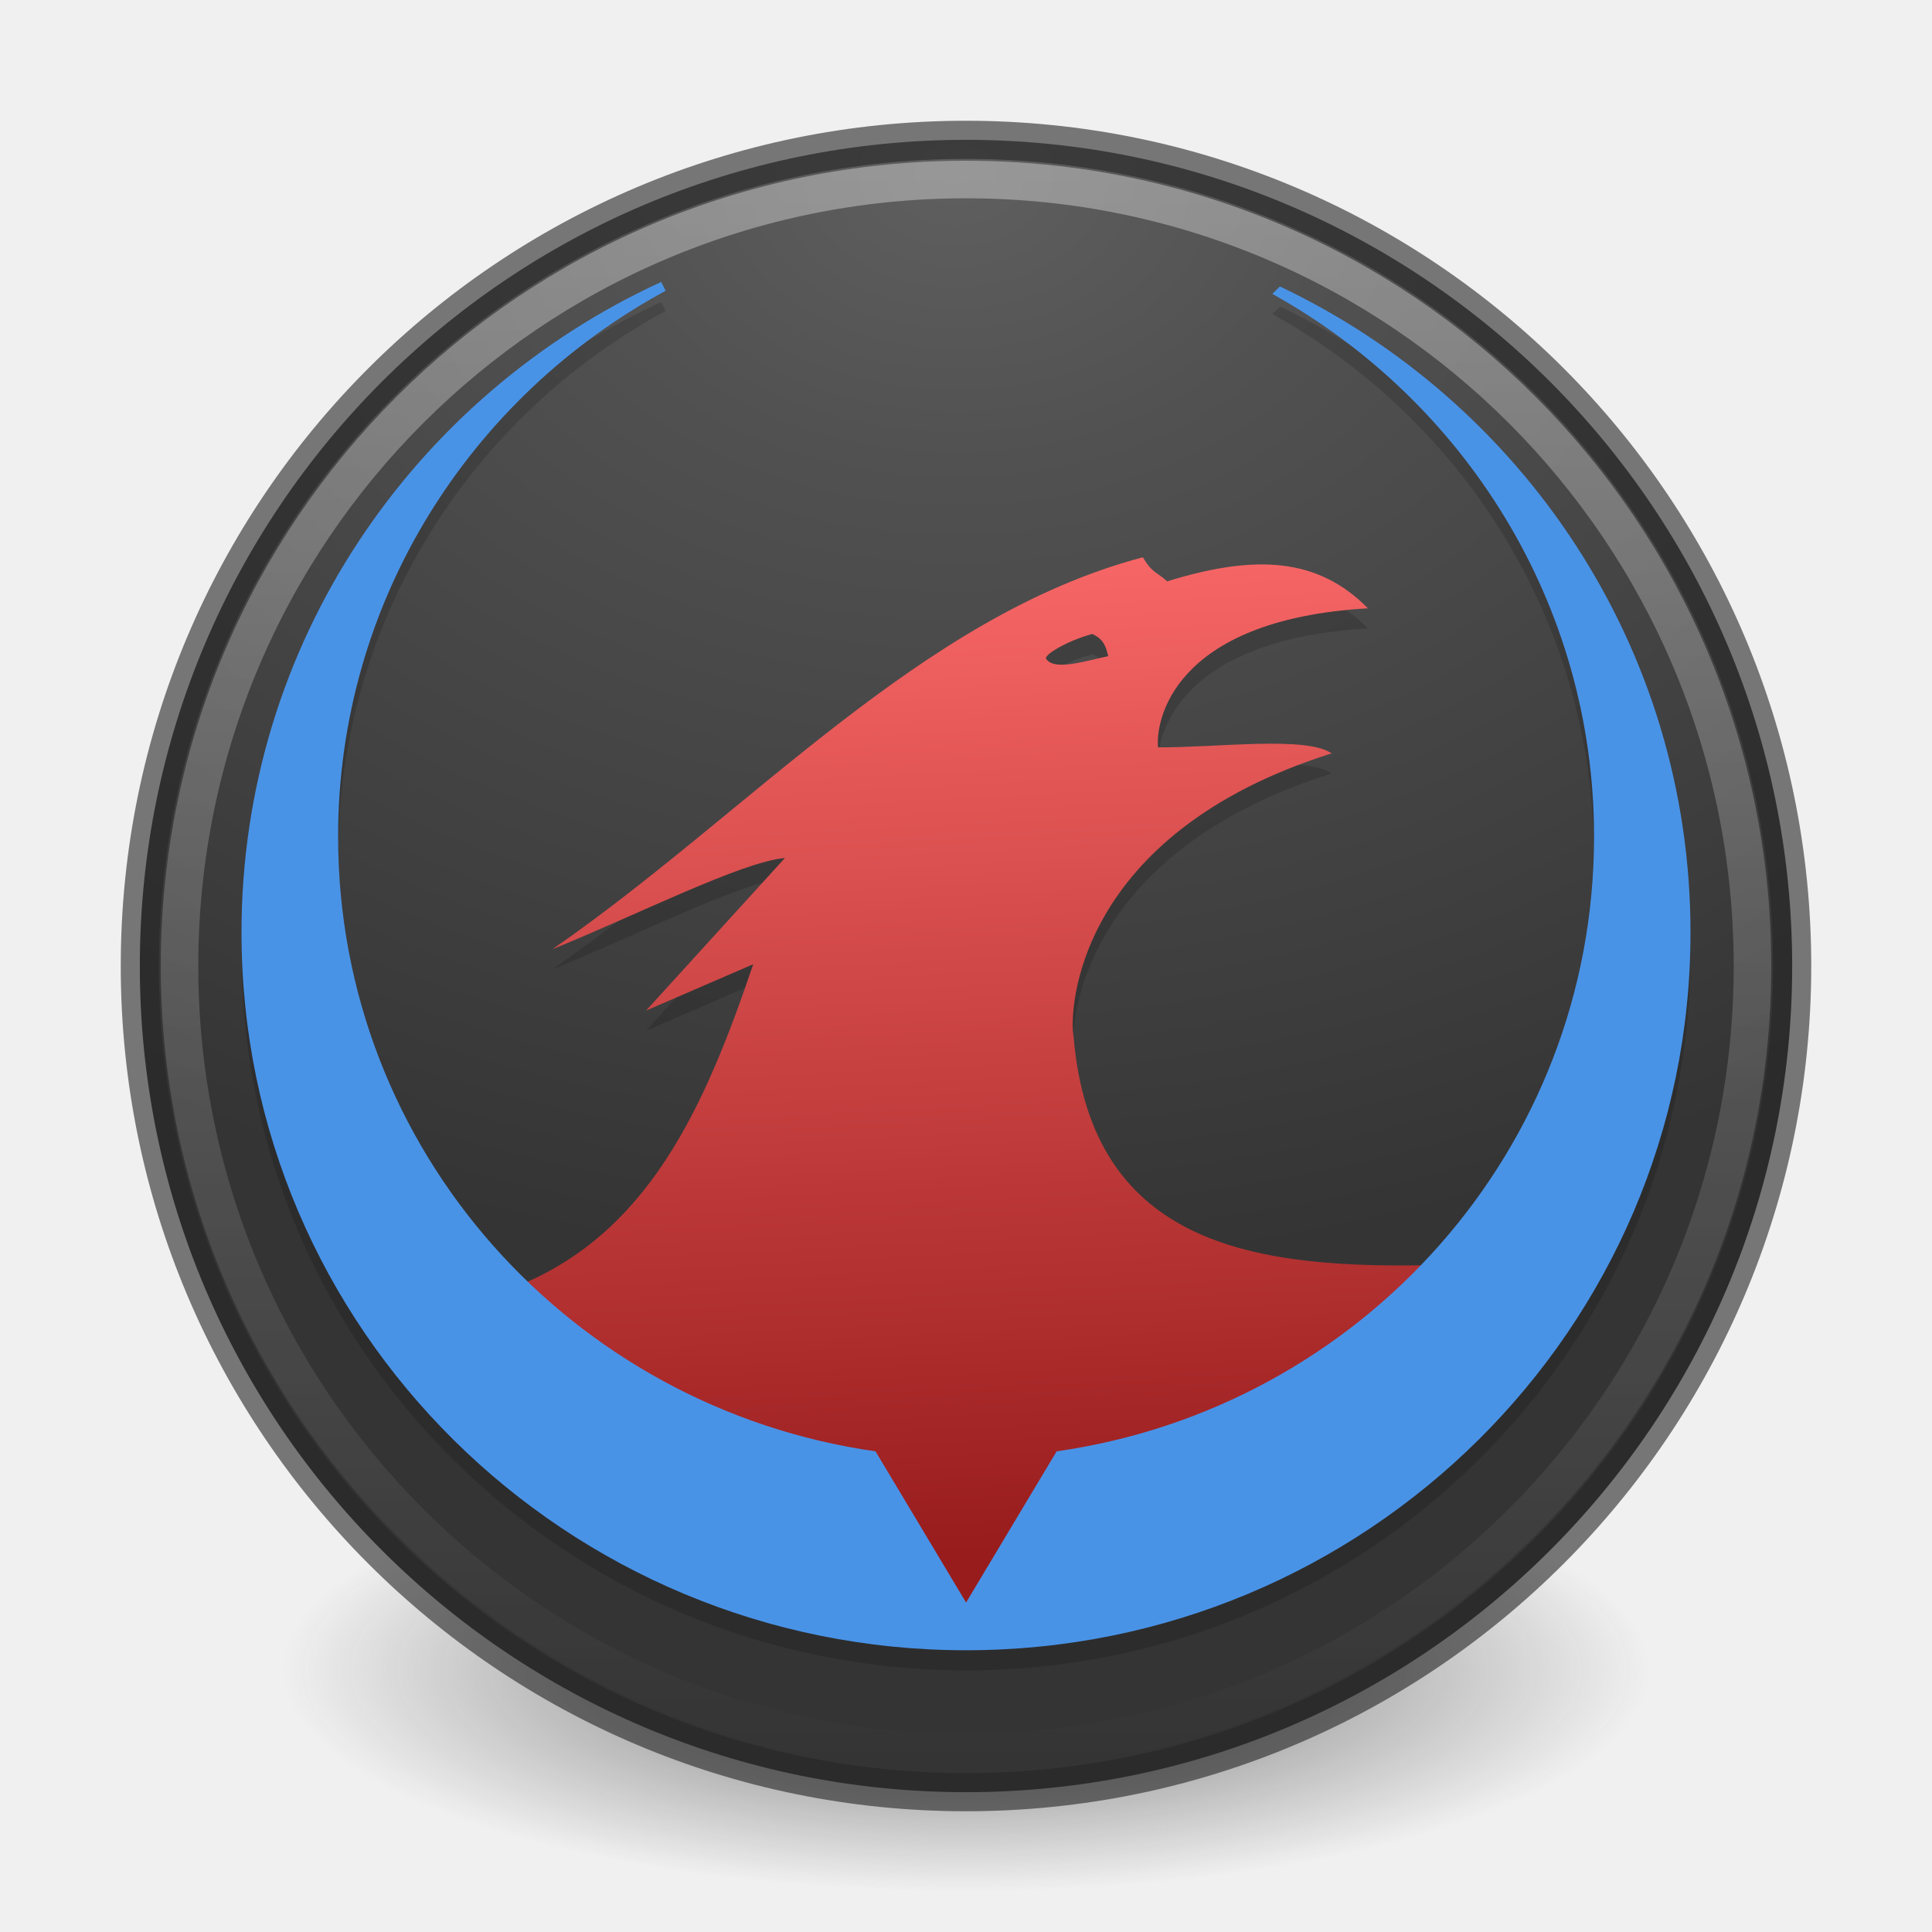
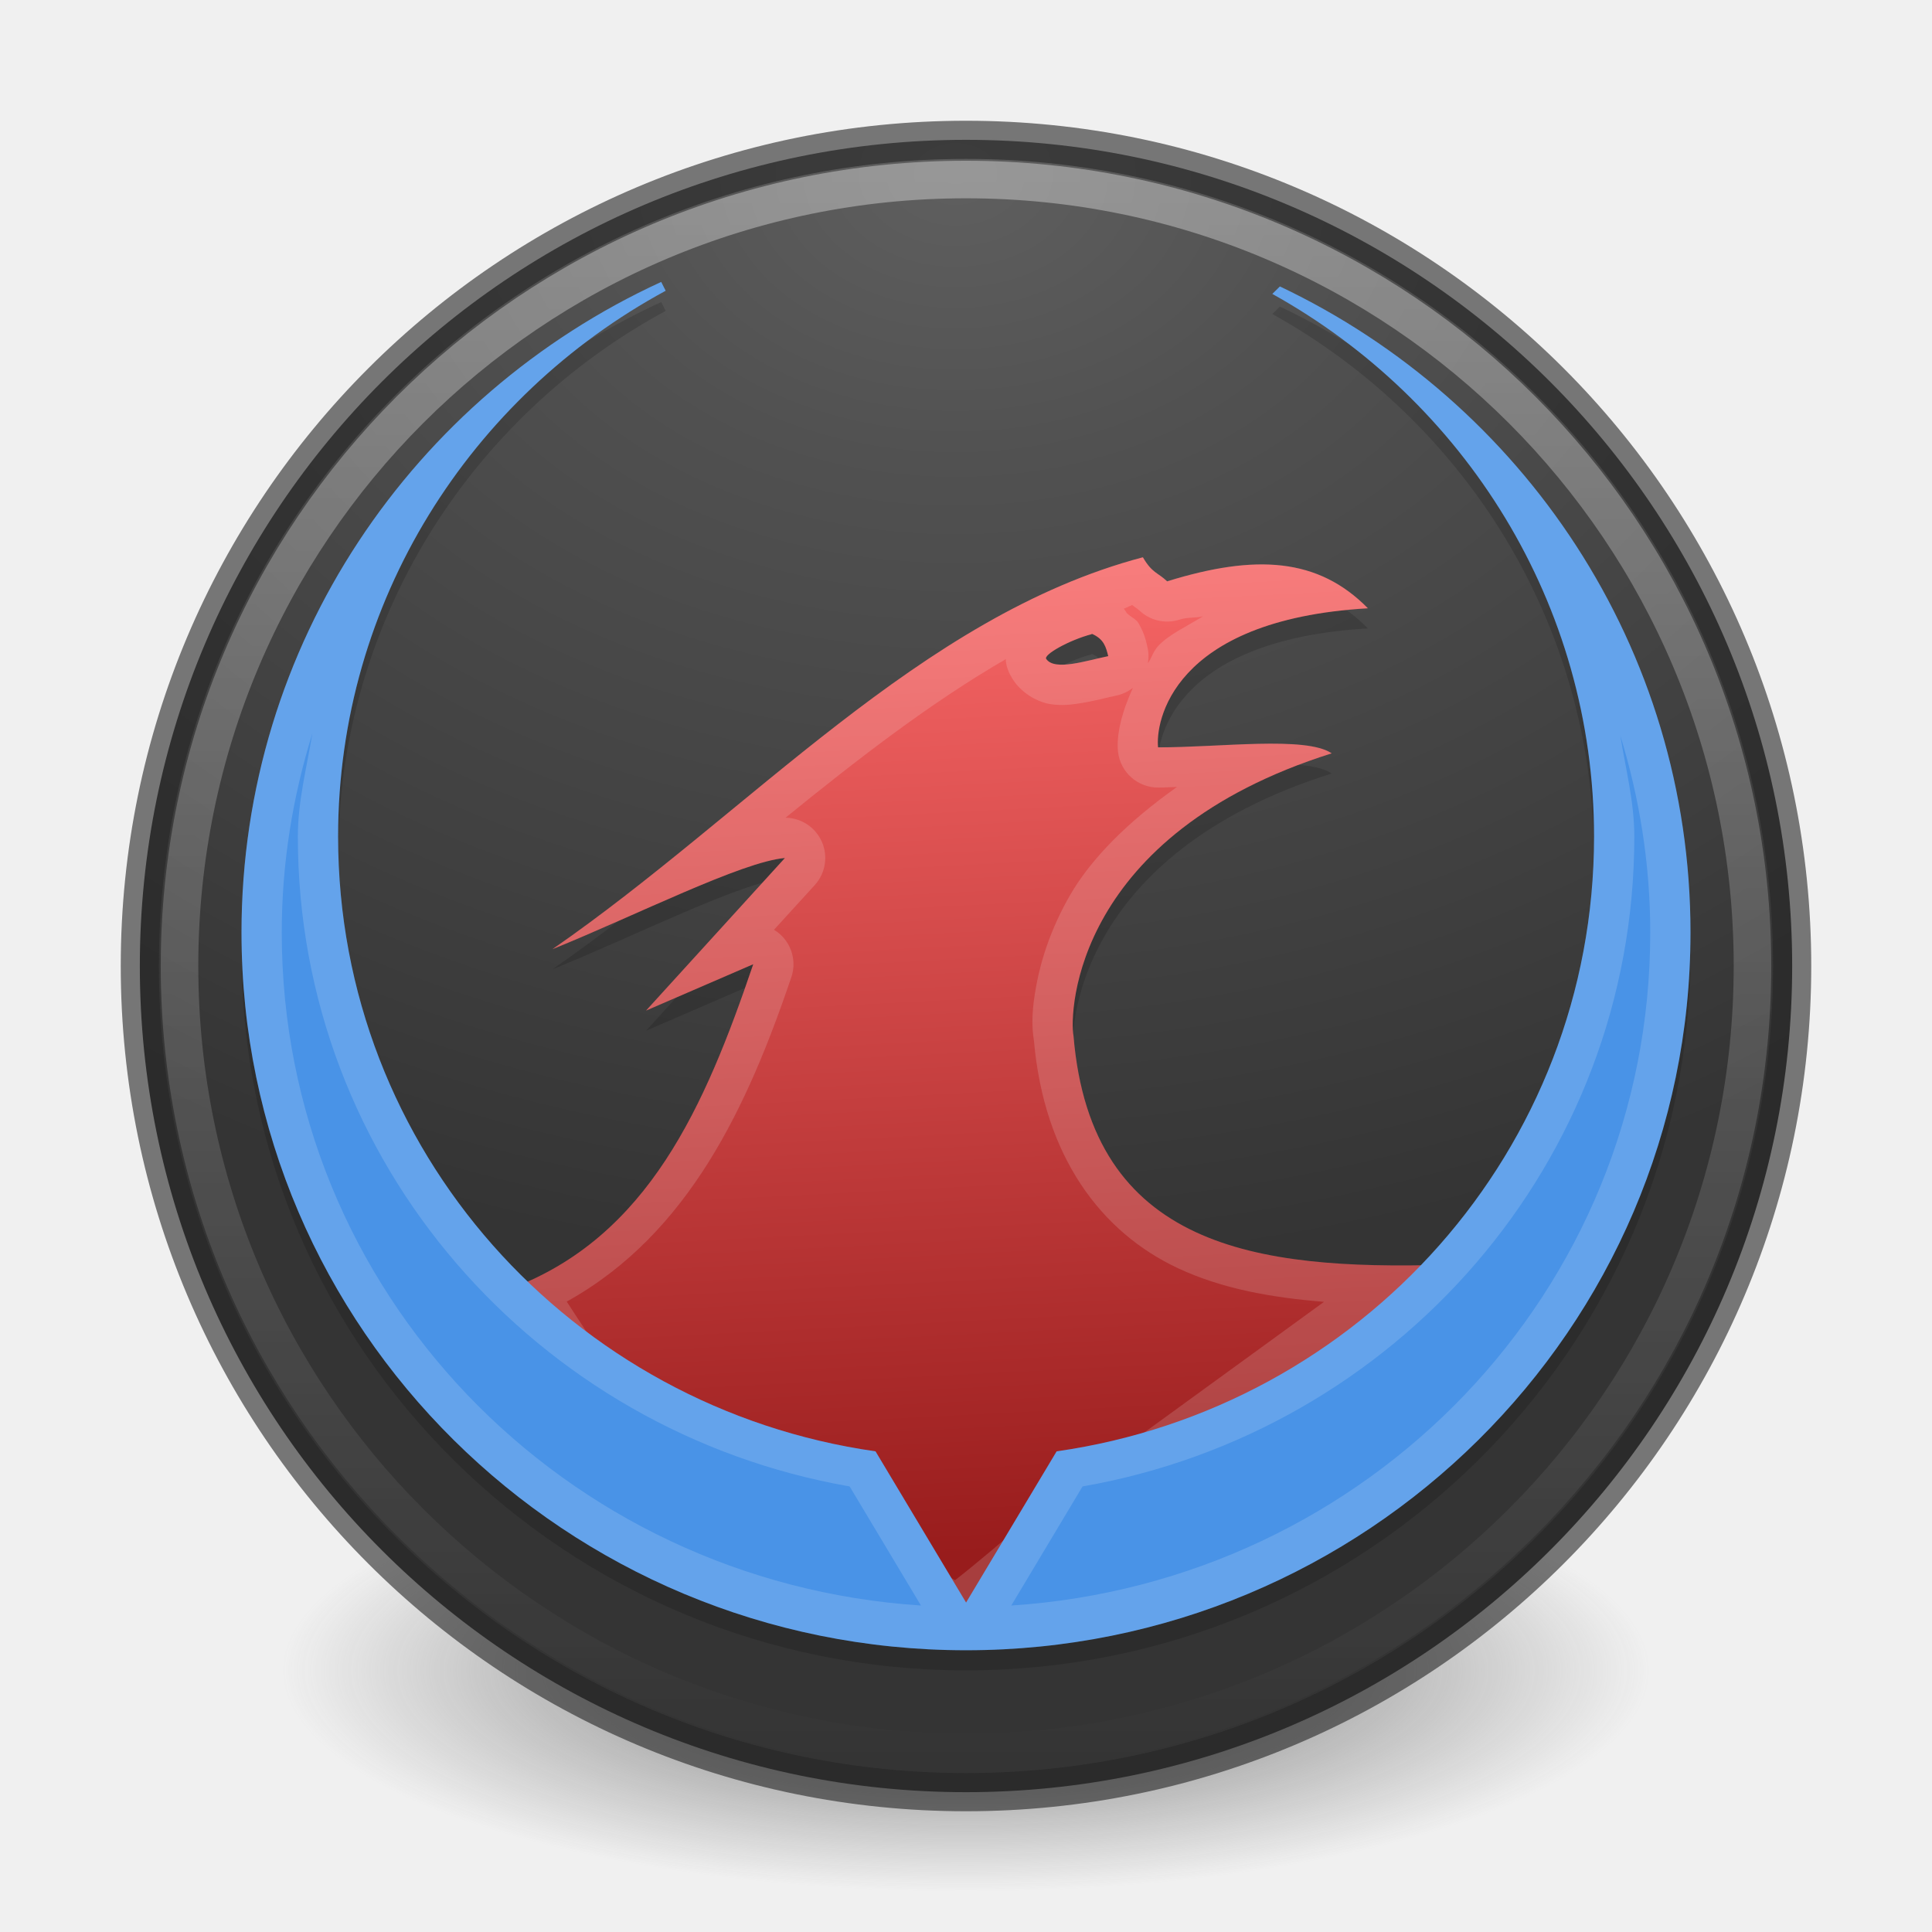
<svg xmlns="http://www.w3.org/2000/svg" xmlns:xlink="http://www.w3.org/1999/xlink" version="1.1" width="48" height="48" id="svg4951">
  <defs id="defs4953">
    <linearGradient id="linearGradient4404">
      <stop style="stop-color:#fa6868;stop-opacity:1;" offset="0" id="stop4406" />
      <stop style="stop-color:#981c1c;stop-opacity:1" offset="1" id="stop4408" />
    </linearGradient>
    <linearGradient id="linearGradient4411">
      <stop id="stop4413" offset="0" style="stop-color:#ffffff;stop-opacity:1" />
      <stop id="stop4415" offset="1" style="stop-color:#ffffff;stop-opacity:0" />
    </linearGradient>
    <linearGradient x1="38.851" y1="41.608" x2="34.131" y2="37.81" id="linearGradient4761" xlink:href="#linearGradient6455-7-3" gradientUnits="userSpaceOnUse" />
    <linearGradient id="linearGradient6455-7-3">
      <stop id="stop6457-5-1" style="stop-color:#fbac9b;stop-opacity:1" offset="0" />
      <stop id="stop6459-8-9" style="stop-color:#fcfafc;stop-opacity:1" offset="1" />
    </linearGradient>
    <linearGradient x1="38.851" y1="41.608" x2="34.131" y2="37.81" id="linearGradient4763" xlink:href="#linearGradient6413-0-0" gradientUnits="userSpaceOnUse" />
    <linearGradient id="linearGradient6413-0-0">
      <stop id="stop6415-1-7" style="stop-color:#feffff;stop-opacity:1" offset="0" />
      <stop id="stop6417-4-9" style="stop-color:#fe70ca;stop-opacity:1" offset="1" />
    </linearGradient>
    <radialGradient cx="36.491" cy="39.709" r="3.159" fx="36.491" fy="39.709" id="radialGradient4765" xlink:href="#linearGradient6303-33-0-2" gradientUnits="userSpaceOnUse" />
    <linearGradient id="linearGradient6303-33-0-2">
      <stop id="stop6305-1-0-2" style="stop-color:#ffffff;stop-opacity:1" offset="0" />
      <stop id="stop6307-5-0-6" style="stop-color:#ffffff;stop-opacity:0" offset="1" />
    </linearGradient>
    <radialGradient cx="36.491" cy="39.709" r="3.159" fx="36.491" fy="39.709" id="radialGradient4767" xlink:href="#linearGradient6303-3-2-1" gradientUnits="userSpaceOnUse" />
    <linearGradient id="linearGradient6303-3-2-1">
      <stop id="stop6305-3-0-9" style="stop-color:#ffffff;stop-opacity:1" offset="0" />
      <stop id="stop6307-1-0-1" style="stop-color:#ffffff;stop-opacity:0" offset="1" />
    </linearGradient>
    <radialGradient cx="36.491" cy="39.709" r="3.159" fx="36.491" fy="39.709" id="radialGradient4769" xlink:href="#linearGradient6303-4-8" gradientUnits="userSpaceOnUse" />
    <linearGradient id="linearGradient6303-4-8">
      <stop id="stop6305-33-3" style="stop-color:#ffffff;stop-opacity:1" offset="0" />
      <stop id="stop6307-9-3" style="stop-color:#ffffff;stop-opacity:0" offset="1" />
    </linearGradient>
    <radialGradient cx="32.373" cy="31.405" r="3.857" fx="32.373" fy="31.405" id="radialGradient4771" xlink:href="#linearGradient6088-6-1-0" gradientUnits="userSpaceOnUse" gradientTransform="matrix(2.066496,0,0,2.066496,-34.52522,-33.49338)" />
    <linearGradient id="linearGradient6088-6-1-0">
      <stop id="stop6090-2-0-4" style="stop-color:#ff54d2;stop-opacity:0" offset="0" />
      <stop id="stop6257-4-6-1" style="stop-color:#ff54d2;stop-opacity:0" offset="0.324" />
      <stop id="stop6255-3-6-7" style="stop-color:#ff54d2;stop-opacity:0.252" offset="0.561" />
      <stop id="stop6092-9-6-8" style="stop-color:#ff54d2;stop-opacity:0.478" offset="1" />
    </linearGradient>
    <radialGradient cx="32.373" cy="31.405" r="3.857" fx="32.373" fy="31.405" id="radialGradient4773" xlink:href="#linearGradient6191-8-3-4" gradientUnits="userSpaceOnUse" gradientTransform="matrix(2.06765,0.5540251,-0.5348486,1.996082,-17.76561,-49.21723)" />
    <linearGradient id="linearGradient6191-8-3-4">
      <stop id="stop6193-75-7-6" style="stop-color:#ffffff;stop-opacity:0" offset="0" />
      <stop id="stop6197-3-4-1" style="stop-color:#ffffff;stop-opacity:0" offset="0.405" />
      <stop id="stop6195-7-2-5" style="stop-color:#ffffff;stop-opacity:0.478" offset="1" />
    </linearGradient>
    <radialGradient cx="32.373" cy="31.405" r="3.857" fx="32.373" fy="31.405" id="radialGradient4775" xlink:href="#linearGradient6191-7-9-4" gradientUnits="userSpaceOnUse" gradientTransform="matrix(2.06765,0.5540251,-0.5348486,1.996082,-17.76561,-49.21723)" />
    <linearGradient id="linearGradient6191-7-9-4">
      <stop id="stop6193-7-3-6" style="stop-color:#ffffff;stop-opacity:0" offset="0" />
      <stop id="stop6197-2-2-0" style="stop-color:#ffffff;stop-opacity:0" offset="0.405" />
      <stop id="stop6195-2-1-9" style="stop-color:#ffffff;stop-opacity:0.478" offset="1" />
    </linearGradient>
    <radialGradient cx="32.373" cy="31.405" r="3.857" fx="32.373" fy="31.405" id="radialGradient4777" xlink:href="#linearGradient6191-9-9" gradientUnits="userSpaceOnUse" gradientTransform="matrix(2.06765,0.5540251,-0.5348486,1.996082,-17.76561,-49.21723)" />
    <linearGradient id="linearGradient6191-9-9">
      <stop id="stop6193-8-1" style="stop-color:#ffffff;stop-opacity:0" offset="0" />
      <stop id="stop6197-8-8" style="stop-color:#ffffff;stop-opacity:0" offset="0.405" />
      <stop id="stop6195-9-3" style="stop-color:#ffffff;stop-opacity:0.478" offset="1" />
    </linearGradient>
    <linearGradient x1="68.313" y1="52.925" x2="68.313" y2="65.922" id="linearGradient4730" xlink:href="#linearGradient3990-3-1-7" gradientUnits="userSpaceOnUse" gradientTransform="matrix(0.115348,0,0,0.0865106,16.28139,17.44497)" />
    <linearGradient id="linearGradient3990-3-1-7">
      <stop id="stop3992-0-0-1" style="stop-color:#ffffff;stop-opacity:1" offset="0" />
      <stop id="stop3994-2-1-8" style="stop-color:#ffffff;stop-opacity:0" offset="1" />
    </linearGradient>
    <linearGradient x1="92.696" y1="16.555" x2="92.696" y2="48.984" id="linearGradient4779" xlink:href="#linearGradient4316-4-6-6-4" gradientUnits="userSpaceOnUse" />
    <linearGradient id="linearGradient4316-4-6-6-4">
      <stop id="stop4318-4-4-6-5" style="stop-color:#ffffff;stop-opacity:1" offset="0" />
      <stop id="stop4320-2-2-6-59" style="stop-color:#ffffff;stop-opacity:0.235" offset="0.338" />
      <stop id="stop4322-4-5-5-0" style="stop-color:#ffffff;stop-opacity:0.157" offset="0.62" />
      <stop id="stop4324-4-1-5-5" style="stop-color:#ffffff;stop-opacity:0.392" offset="1" />
    </linearGradient>
    <radialGradient cx="32.373" cy="31.405" r="3.857" fx="32.373" fy="31.405" id="radialGradient4781" xlink:href="#linearGradient6088-74-4" gradientUnits="userSpaceOnUse" gradientTransform="matrix(2.066496,0,0,2.066496,-34.52522,-33.49338)" />
    <linearGradient id="linearGradient6088-74-4">
      <stop id="stop6090-5-66" style="stop-color:#ff54d2;stop-opacity:0" offset="0" />
      <stop id="stop6257-5-4" style="stop-color:#f62b68;stop-opacity:1" offset="0.324" />
      <stop id="stop6255-6-7" style="stop-color:#ff0105;stop-opacity:1" offset="0.561" />
      <stop id="stop6092-0-22" style="stop-color:#ff54d2;stop-opacity:0.478" offset="1" />
    </linearGradient>
    <linearGradient x1="92.696" y1="16.555" x2="92.696" y2="48.984" id="linearGradient4783" xlink:href="#linearGradient4316-4-0-7" gradientUnits="userSpaceOnUse" />
    <linearGradient id="linearGradient4316-4-0-7">
      <stop id="stop4318-4-5-3" style="stop-color:#ffffff;stop-opacity:1" offset="0" />
      <stop id="stop4320-2-9-4" style="stop-color:#ffffff;stop-opacity:0.235" offset="0.338" />
      <stop id="stop4322-4-1-3" style="stop-color:#ffffff;stop-opacity:0.157" offset="0.62" />
      <stop id="stop4324-4-8-66" style="stop-color:#ffffff;stop-opacity:0.392" offset="1" />
    </linearGradient>
    <radialGradient cx="95.838" cy="95.388" r="9.498" fx="95.838" fy="95.388" id="radialGradient4738" xlink:href="#linearGradient4278-3-5" gradientUnits="userSpaceOnUse" gradientTransform="matrix(0.4050452,-6.0397343e-8,5.6748136e-8,0.3805688,-14.88168,-12.45115)" />
    <linearGradient id="linearGradient4278-3-5">
      <stop id="stop4280-6-90" style="stop-color:#000000;stop-opacity:0" offset="0" />
      <stop id="stop4286-1-9" style="stop-color:#000000;stop-opacity:0" offset="0.5" />
      <stop id="stop4282-24-4" style="stop-color:#000000;stop-opacity:1" offset="1" />
    </linearGradient>
    <radialGradient cx="23.896" cy="3.99" r="20.397" id="radialGradient4741" xlink:href="#linearGradient2867-449-88-871-390-598-476-591-434-148-57-177-691-4-22" gradientUnits="userSpaceOnUse" gradientTransform="matrix(0,0.4103878,-0.5417072,0,26.16143,10.43124)" />
    <linearGradient id="linearGradient2867-449-88-871-390-598-476-591-434-148-57-177-691-4-22">
      <stop id="stop7191-4-6" style="stop-color:#612f91;stop-opacity:1" offset="0" />
      <stop id="stop7197-2-8" style="stop-color:#1a4aa2;stop-opacity:1" offset="1" />
    </linearGradient>
    <linearGradient x1="7.078" y1="3.082" x2="7.078" y2="45.369" id="linearGradient4743" xlink:href="#linearGradient3087-408-5-3" gradientUnits="userSpaceOnUse" gradientTransform="matrix(0.1719517,0,0,0.1719509,19.87316,19.87306)" />
    <linearGradient x1="7.078" y1="3.082" x2="7.078" y2="45.369" id="linearGradient3087-408-5-3" gradientUnits="userSpaceOnUse" gradientTransform="matrix(0.2211072,0,0,0.2211073,6.693426,6.693263)">
      <stop id="stop7201-5-71" style="stop-color:#170418;stop-opacity:1" offset="0" />
      <stop id="stop7203-2-8" style="stop-color:#50386b;stop-opacity:1" offset="1" />
    </linearGradient>
    <radialGradient cx="32" cy="21.239" r="10.498" fx="32" fy="21.239" id="radialGradient4748" xlink:href="#linearGradient6042-1-7" gradientUnits="userSpaceOnUse" gradientTransform="matrix(0,1.437051,-3.310316,0,94.30873,-29.6732)" />
    <linearGradient id="linearGradient6042-1-7">
      <stop id="stop6044-9-6" style="stop-color:#07132d;stop-opacity:1" offset="0" />
      <stop id="stop6046-9-5" style="stop-color:#425479;stop-opacity:1" offset="1" />
    </linearGradient>
    <radialGradient cx="91.35" cy="16.448" r="15.639" fx="91.35" fy="16.448" id="radialGradient4785" xlink:href="#linearGradient4507-6-5" gradientUnits="userSpaceOnUse" gradientTransform="matrix(0,1.9804,-1.9804,0,123.9231,-164.4618)" />
    <linearGradient id="linearGradient4507-6-5">
      <stop id="stop4509-3-8" style="stop-color:#2d3955;stop-opacity:1" offset="0" />
      <stop id="stop5959-4-45" style="stop-color:#2b3853;stop-opacity:1" offset="0.725" />
      <stop id="stop5961-1-7" style="stop-color:#192640;stop-opacity:1" offset="0.75" />
      <stop id="stop4511-1-0" style="stop-color:#08142e;stop-opacity:1" offset="1" />
    </linearGradient>
    <linearGradient x1="92.696" y1="16.555" x2="92.696" y2="48.984" id="linearGradient4787" xlink:href="#linearGradient4316-5-3" gradientUnits="userSpaceOnUse" />
    <linearGradient id="linearGradient4316-5-3">
      <stop id="stop4318-1-6" style="stop-color:#ffffff;stop-opacity:1" offset="0" />
      <stop id="stop4320-9-8" style="stop-color:#ffffff;stop-opacity:0.235" offset="0.338" />
      <stop id="stop4322-42-31" style="stop-color:#ffffff;stop-opacity:0.157" offset="0.62" />
      <stop id="stop4324-9-9" style="stop-color:#ffffff;stop-opacity:0.392" offset="1" />
    </linearGradient>
    <linearGradient x1="91.566" y1="16.543" x2="91.566" y2="48.631" id="linearGradient4789" xlink:href="#linearGradient4220-7-2" gradientUnits="userSpaceOnUse" />
    <linearGradient id="linearGradient4220-7-2">
      <stop id="stop4222-7-5" style="stop-color:#7a8498;stop-opacity:1" offset="0" />
      <stop id="stop4224-0-5" style="stop-color:#34405c;stop-opacity:1" offset="1" />
    </linearGradient>
    <linearGradient x1="51.2" y1="8.114" x2="51.2" y2="56.115" id="linearGradient4756" xlink:href="#linearGradient4164-9" gradientUnits="userSpaceOnUse" gradientTransform="matrix(0.6666598,0,0,0.6666567,-10.20933,2.667225)" />
    <linearGradient id="linearGradient4164-9">
      <stop id="stop4166-3" style="stop-color:#b6b6b6;stop-opacity:1" offset="0" />
      <stop id="stop4216-6" style="stop-color:#a4a4a4;stop-opacity:1" offset="0.331" />
      <stop id="stop4168-0" style="stop-color:#c5c5c5;stop-opacity:1" offset="1" />
    </linearGradient>
    <linearGradient x1="71.204" y1="15.369" x2="71.204" y2="40.496" id="linearGradient3177" xlink:href="#linearGradient4806-2" gradientUnits="userSpaceOnUse" gradientTransform="matrix(1.616981,0,0,1.616981,-92.70737,-21.06024)" />
    <linearGradient id="linearGradient4806-2">
      <stop id="stop4808-4" style="stop-color:#ffffff;stop-opacity:1" offset="0" />
      <stop id="stop4810-0" style="stop-color:#ffffff;stop-opacity:0.235" offset="0.424" />
      <stop id="stop4812-8" style="stop-color:#ffffff;stop-opacity:0.157" offset="0.821" />
      <stop id="stop4814-0" style="stop-color:#ffffff;stop-opacity:0.392" offset="1" />
    </linearGradient>
    <radialGradient cx="23.896" cy="3.99" r="20.397" fx="23.896" fy="3.99" id="radialGradient4201" xlink:href="#radialGradient3093-0-3-6-6" gradientUnits="userSpaceOnUse" gradientTransform="matrix(0,2.888522,-3.812798,0,39.21344,-65.9495)" />
    <radialGradient cx="23.896" cy="3.99" r="20.397" id="radialGradient3093-0-3-6-6" gradientUnits="userSpaceOnUse" gradientTransform="matrix(0,1.231648,-1.625754,0,18.48697,-28.72198)">
      <stop id="stop3244-9-33-7-0-9" style="stop-color:#ffffff;stop-opacity:1" offset="0" />
      <stop id="stop3246-3-5-0-8-5" style="stop-color:#dddddd;stop-opacity:1" offset="0.262" />
      <stop id="stop3248-1-7-8-8-1" style="stop-color:#abacae;stop-opacity:1" offset="0.661" />
      <stop id="stop3250-9-3-0-5-1" style="stop-color:#89898b;stop-opacity:1" offset="1" />
    </radialGradient>
    <linearGradient id="linearGradient3820-7-2-1">
      <stop id="stop3822-2-6-3" style="stop-color:#3d3d3d;stop-opacity:1" offset="0" />
      <stop id="stop3864-8-7-7" style="stop-color:#686868;stop-opacity:0.498" offset="0.5" />
      <stop id="stop3824-1-2-5" style="stop-color:#686868;stop-opacity:0" offset="1" />
    </linearGradient>
    <radialGradient cx="99.157" cy="186.171" r="62.769" fx="99.157" fy="186.171" id="radialGradient4949" xlink:href="#linearGradient3820-7-2-1" gradientUnits="userSpaceOnUse" gradientTransform="matrix(0.2708338,0,0,0.08762273,-2.85507,25.18723)" />
    <linearGradient id="linearGradient8838">
      <stop offset="0" style="stop-color:#000000;stop-opacity:1" id="stop8840" />
      <stop offset="1" style="stop-color:#000000;stop-opacity:0" id="stop8842" />
    </linearGradient>
    <linearGradient id="linearGradient4422">
      <stop id="stop4424" style="stop-color:#e4e4e4;stop-opacity:1;" offset="0" />
      <stop id="stop4426" style="stop-color:#d2d2d3;stop-opacity:1;" offset="0.372" />
      <stop id="stop4428" style="stop-color:#ababac;stop-opacity:1;" offset="0.81" />
      <stop id="stop4430" style="stop-color:#888889;stop-opacity:1;" offset="1" />
    </linearGradient>
    <linearGradient id="linearGradient5873">
      <stop style="stop-color:#8b8b8b;stop-opacity:1;" offset="0" id="stop5875" />
      <stop style="stop-color:#c0c0c0;stop-opacity:1;" offset="1" id="stop5877" />
    </linearGradient>
    <linearGradient id="linearGradient3162">
      <stop style="stop-color:#f9f9f9;stop-opacity:1;" offset="0" id="stop3164" />
      <stop style="stop-color:#d4d4d4;stop-opacity:1" offset="1" id="stop3166" />
    </linearGradient>
    <linearGradient id="linearGradient4436">
      <stop style="stop-color:#efefef;stop-opacity:1;" offset="0" id="stop4438" />
      <stop style="stop-color:#ffffff;stop-opacity:1;" offset="1" id="stop4440" />
    </linearGradient>
    <linearGradient id="linearGradient4965">
      <stop id="stop4967" offset="0" style="stop-color:#000000;stop-opacity:1;" />
      <stop id="stop4969" offset="1" style="stop-color:#000000;stop-opacity:0" />
    </linearGradient>
    <linearGradient xlink:href="#linearGradient4644-104-3-3-6-2-3-4" id="linearGradient10060" gradientUnits="userSpaceOnUse" gradientTransform="matrix(1.333333,0,0,1.105263,-8.000001,-2.526316)" x1="24.25" y1="29.5" x2="24.25" y2="18.455" />
    <linearGradient id="linearGradient4644-104-3-3-6-2-3-4">
      <stop offset="0" style="stop-color:#ff4035;stop-opacity:1;" id="stop5237-6-5-1-7-5-2" />
      <stop offset="1" style="stop-color:#dc311a;stop-opacity:1;" id="stop5239-4-6-4-8-4-8" />
    </linearGradient>
    <radialGradient xlink:href="#linearGradient3820-7-2-1" id="radialGradient3302" gradientUnits="userSpaceOnUse" gradientTransform="matrix(0.2708338,0,0,0.08762273,-2.85507,25.18723)" cx="99.157" cy="186.171" fx="99.157" fy="186.171" r="62.769" />
    <radialGradient xlink:href="#linearGradient4422" id="radialGradient3392" gradientUnits="userSpaceOnUse" gradientTransform="matrix(0,2.498835,-2.643469,-6.8014435e-8,104.0995,-11.24882)" cx="5.322" cy="8.45" fx="5.322" fy="8.45" r="20" />
    <linearGradient xlink:href="#linearGradient5873" id="linearGradient3394" gradientUnits="userSpaceOnUse" gradientTransform="translate(57.76271,0.9316457)" x1="23.75" y1="44.25" x2="24" y2="1.117" />
    <radialGradient xlink:href="#linearGradient3162" id="radialGradient3396" gradientUnits="userSpaceOnUse" gradientTransform="matrix(9.7678889e-8,2,-2.733333,1.3349447e-7,67.82222,-34.33334)" cx="25" cy="15.667" fx="25" fy="15.667" r="10" />
    <linearGradient xlink:href="#linearGradient4436" id="linearGradient3398" gradientUnits="userSpaceOnUse" x1="24.777" y1="24.616" x2="24.777" y2="31.493" />
    <linearGradient xlink:href="#linearGradient4965" id="linearGradient3400" gradientUnits="userSpaceOnUse" x1="24.777" y1="18.226" x2="24.777" y2="22.311" />
    <linearGradient xlink:href="#linearGradient4644-104-3-3-6-2-3-4" id="linearGradient3402" gradientUnits="userSpaceOnUse" gradientTransform="matrix(1.333333,0,0,1.105263,49.76271,-1.59467)" x1="24.25" y1="29.5" x2="24.25" y2="18.455" />
    <linearGradient id="linearGradient3765">
      <stop style="stop-color:#ffffff;stop-opacity:1;" offset="0" id="stop3767" />
      <stop style="stop-color:#e4e4e4;stop-opacity:1;" offset="1" id="stop3769" />
    </linearGradient>
    <linearGradient id="linearGradient3775">
      <stop style="stop-color:#ffffff;stop-opacity:0.588;" offset="0" id="stop3777" />
      <stop style="stop-color:#ffffff;stop-opacity:1;" offset="1" id="stop3779" />
    </linearGradient>
    <linearGradient id="linearGradient3772-6">
      <stop id="stop3774-6" style="stop-color:#b4b4b4;stop-opacity:1" offset="0" />
      <stop id="stop3776-4" style="stop-color:#969696;stop-opacity:1" offset="1" />
    </linearGradient>
    <linearGradient xlink:href="#linearGradient3768-2" id="linearGradient3963" gradientUnits="userSpaceOnUse" x1="20.118" y1="-202.21" x2="461.992" y2="-202.21" />
    <linearGradient id="linearGradient3768-2">
      <stop style="stop-color:#5587a3;stop-opacity:1;" offset="0" id="stop3770-4" />
      <stop style="stop-color:#457d8f;stop-opacity:1;" offset="1" id="stop3772-8" />
    </linearGradient>
    <linearGradient xlink:href="#linearGradient3768-2" id="linearGradient3954" gradientUnits="userSpaceOnUse" x1="20.118" y1="-202.21" x2="32.587" y2="-123.509" />
    <linearGradient id="linearGradient3180">
      <stop style="stop-color:#5587a3;stop-opacity:1;" offset="0" id="stop3182" />
      <stop style="stop-color:#457d8f;stop-opacity:1;" offset="1" id="stop3184" />
    </linearGradient>
    <linearGradient xlink:href="#linearGradient3768-2" id="linearGradient3956" gradientUnits="userSpaceOnUse" x1="20.118" y1="-202.21" x2="32.587" y2="-123.509" />
    <linearGradient id="linearGradient3187">
      <stop style="stop-color:#5587a3;stop-opacity:1;" offset="0" id="stop3189" />
      <stop style="stop-color:#457d8f;stop-opacity:1;" offset="1" id="stop3191" />
    </linearGradient>
    <linearGradient xlink:href="#linearGradient3768-2" id="linearGradient3958" gradientUnits="userSpaceOnUse" x1="20.118" y1="-202.21" x2="32.587" y2="-123.509" />
    <linearGradient id="linearGradient3194">
      <stop style="stop-color:#5587a3;stop-opacity:1;" offset="0" id="stop3196" />
      <stop style="stop-color:#457d8f;stop-opacity:1;" offset="1" id="stop3198" />
    </linearGradient>
    <linearGradient xlink:href="#linearGradient3768-2" id="linearGradient3961" gradientUnits="userSpaceOnUse" x1="20.118" y1="-202.21" x2="32.587" y2="-123.509" />
    <linearGradient id="linearGradient3201">
      <stop style="stop-color:#5587a3;stop-opacity:1;" offset="0" id="stop3203" />
      <stop style="stop-color:#457d8f;stop-opacity:1;" offset="1" id="stop3205" />
    </linearGradient>
    <linearGradient xlink:href="#linearGradient3800-7-2" id="linearGradient3973" gradientUnits="userSpaceOnUse" spreadMethod="pad" x1="457.974" y1="-51.711" x2="442.495" y2="-202.21" />
    <linearGradient id="linearGradient3800-7-2">
      <stop style="stop-color:#5ca2b8;stop-opacity:1;" offset="0" id="stop3802-4-8" />
      <stop style="stop-color:#5ca2b8;stop-opacity:1;" offset="1" id="stop3804-0-6" />
    </linearGradient>
    <linearGradient xlink:href="#linearGradient3800-7-2" id="linearGradient3965" gradientUnits="userSpaceOnUse" gradientTransform="translate(-3.633356,-1.817516)" spreadMethod="pad" x1="396.35" y1="-224.899" x2="378.807" y2="-368.205" />
    <linearGradient id="linearGradient3212">
      <stop style="stop-color:#5ca2b8;stop-opacity:1;" offset="0" id="stop3214" />
      <stop style="stop-color:#5ca2b8;stop-opacity:1;" offset="1" id="stop3216" />
    </linearGradient>
    <linearGradient xlink:href="#linearGradient3800-7-2" id="linearGradient3967" gradientUnits="userSpaceOnUse" gradientTransform="translate(-3.633356,-1.817516)" spreadMethod="pad" x1="450.108" y1="-143.304" x2="433.412" y2="-242.455" />
    <linearGradient id="linearGradient3219">
      <stop style="stop-color:#5ca2b8;stop-opacity:1;" offset="0" id="stop3221" />
      <stop style="stop-color:#5ca2b8;stop-opacity:1;" offset="1" id="stop3223" />
    </linearGradient>
    <linearGradient xlink:href="#linearGradient3800-7-2" id="linearGradient3969" gradientUnits="userSpaceOnUse" gradientTransform="translate(-3.633356,-1.817516)" spreadMethod="pad" x1="489.506" y1="-113.46" x2="442.495" y2="-202.21" />
    <linearGradient id="linearGradient3226">
      <stop style="stop-color:#5ca2b8;stop-opacity:1;" offset="0" id="stop3228" />
      <stop style="stop-color:#5ca2b8;stop-opacity:1;" offset="1" id="stop3230" />
    </linearGradient>
    <linearGradient xlink:href="#linearGradient3800-7-2" id="linearGradient3971" gradientUnits="userSpaceOnUse" gradientTransform="translate(-3.633356,-1.817516)" spreadMethod="pad" x1="446.692" y1="-139.795" x2="425.416" y2="-267.901" />
    <linearGradient id="linearGradient3233">
      <stop style="stop-color:#5ca2b8;stop-opacity:1;" offset="0" id="stop3235" />
      <stop style="stop-color:#5ca2b8;stop-opacity:1;" offset="1" id="stop3237" />
    </linearGradient>
    <radialGradient xlink:href="#linearGradient3765" id="radialGradient3280" gradientUnits="userSpaceOnUse" gradientTransform="matrix(-1.792248,4.7450628e-8,-3.529013e-8,-1.332937,41.58142,-41.24831)" cx="14.892" cy="-17.681" fx="14.892" fy="-17.681" r="25.571" />
    <linearGradient xlink:href="#linearGradient3775" id="linearGradient3282" gradientUnits="userSpaceOnUse" x1="15.124" y1="-18.801" x2="15.124" y2="32.568" />
    <linearGradient xlink:href="#linearGradient3772-6" id="linearGradient3293" gradientUnits="userSpaceOnUse" gradientTransform="matrix(1.410256,0,0,1.410256,1.405041,-4.539906)" x1="27.096" y1="10.881" x2="27.096" y2="39.151" />
    <linearGradient xlink:href="#linearGradient3768-2" id="linearGradient4084" gradientUnits="userSpaceOnUse" x1="20.118" y1="-202.21" x2="461.992" y2="-202.21" />
    <linearGradient xlink:href="#linearGradient3800-7-2" id="linearGradient4086" gradientUnits="userSpaceOnUse" spreadMethod="pad" x1="457.974" y1="-51.711" x2="442.495" y2="-202.21" />
    <linearGradient xlink:href="#linearGradient3768-2" id="linearGradient4130" gradientUnits="userSpaceOnUse" x1="20.118" y1="-202.21" x2="32.587" y2="-123.509" />
    <linearGradient xlink:href="#linearGradient3768-2" id="linearGradient4132" gradientUnits="userSpaceOnUse" x1="20.118" y1="-202.21" x2="32.587" y2="-123.509" />
    <linearGradient xlink:href="#linearGradient3768-2" id="linearGradient4134" gradientUnits="userSpaceOnUse" x1="20.118" y1="-202.21" x2="32.587" y2="-123.509" />
    <linearGradient xlink:href="#linearGradient3768-2" id="linearGradient4136" gradientUnits="userSpaceOnUse" x1="20.118" y1="-202.21" x2="32.587" y2="-123.509" />
    <linearGradient xlink:href="#linearGradient3768-2" id="linearGradient4138" gradientUnits="userSpaceOnUse" x1="20.118" y1="-202.21" x2="461.992" y2="-202.21" />
    <linearGradient xlink:href="#linearGradient3800-7-2" id="linearGradient4140" gradientUnits="userSpaceOnUse" gradientTransform="translate(-3.633356,-1.817516)" spreadMethod="pad" x1="396.35" y1="-224.899" x2="378.807" y2="-368.205" />
    <linearGradient xlink:href="#linearGradient3800-7-2" id="linearGradient4142" gradientUnits="userSpaceOnUse" gradientTransform="translate(-3.633356,-1.817516)" spreadMethod="pad" x1="450.108" y1="-143.304" x2="433.412" y2="-242.455" />
    <linearGradient xlink:href="#linearGradient3800-7-2" id="linearGradient4144" gradientUnits="userSpaceOnUse" gradientTransform="translate(-3.633356,-1.817516)" spreadMethod="pad" x1="489.506" y1="-113.46" x2="442.495" y2="-202.21" />
    <linearGradient xlink:href="#linearGradient3800-7-2" id="linearGradient4146" gradientUnits="userSpaceOnUse" gradientTransform="translate(-3.633356,-1.817516)" spreadMethod="pad" x1="446.692" y1="-139.795" x2="425.416" y2="-267.901" />
    <linearGradient xlink:href="#linearGradient3800-7-2" id="linearGradient4148" gradientUnits="userSpaceOnUse" spreadMethod="pad" x1="457.974" y1="-51.711" x2="442.495" y2="-202.21" />
    <radialGradient xlink:href="#linearGradient3820-7-2-1-6" id="radialGradient3955" gradientUnits="userSpaceOnUse" gradientTransform="matrix(0.2708338,0,0,0.08762273,-62.98594,28.69932)" cx="99.157" cy="186.171" fx="99.157" fy="186.171" r="62.769" />
    <linearGradient id="linearGradient3820-7-2-1-6">
      <stop id="stop3822-2-6-3-7" style="stop-color:#3d3d3d;stop-opacity:1" offset="0" />
      <stop id="stop3864-8-7-7-1" style="stop-color:#686868;stop-opacity:0.498" offset="0.5" />
      <stop id="stop3824-1-2-5-5" style="stop-color:#686868;stop-opacity:0" offset="1" />
    </linearGradient>
    <radialGradient xlink:href="#linearGradient2867-449-88-871-390-598-476-591-434-148-57-177-8-3-3-6-4-8-8-8-5" id="radialGradient3957" gradientUnits="userSpaceOnUse" gradientTransform="matrix(-1.792248,4.7450628e-8,-3.529013e-8,-1.332937,41.58142,-41.24831)" cx="14.892" cy="-17.681" fx="14.892" fy="-17.681" r="25.571" />
    <linearGradient id="linearGradient2867-449-88-871-390-598-476-591-434-148-57-177-8-3-3-6-4-8-8-8-5">
      <stop id="stop3750-1-0-7-6-6-1-3-9-3" style="stop-color:#5f5f5f;stop-opacity:1;" offset="0" />
      <stop id="stop3752-3-7-4-0-32-8-923-0-7" style="stop-color:#515151;stop-opacity:1;" offset="0.262" />
      <stop id="stop3754-1-8-5-2-7-6-7-1-9" style="stop-color:#404040;stop-opacity:1;" offset="0.705" />
      <stop id="stop3756-1-6-2-6-6-1-96-6-0" style="stop-color:#343434;stop-opacity:1;" offset="1" />
    </linearGradient>
    <linearGradient xlink:href="#linearGradient3775-8" id="linearGradient3282-2" gradientUnits="userSpaceOnUse" x1="15.124" y1="-18.801" x2="15.124" y2="32.568" />
    <linearGradient id="linearGradient3775-8">
      <stop style="stop-color:#ffffff;stop-opacity:0.588;" offset="0" id="stop3777-3" />
      <stop style="stop-color:#ffffff;stop-opacity:1;" offset="1" id="stop3779-1" />
    </linearGradient>
    <radialGradient xlink:href="#linearGradient4234" id="radialGradient4178" gradientUnits="userSpaceOnUse" gradientTransform="matrix(-7.5339981e-8,1.108671,-1.60232,-1.0888603e-7,-2.958827,-10.29726)" cx="31.841" cy="20.007" fx="31.841" fy="20.007" r="5.993" />
    <linearGradient id="linearGradient4234">
      <stop offset="0" style="stop-color:#8badea;stop-opacity:1" id="stop4236" />
      <stop offset="0.262" style="stop-color:#6396cd;stop-opacity:1" id="stop4238" />
      <stop offset="0.661" style="stop-color:#3b7caf;stop-opacity:1" id="stop4240" />
      <stop offset="1" style="stop-color:#194c70;stop-opacity:1" id="stop4242" />
    </linearGradient>
    <linearGradient xlink:href="#linearGradient4252" id="linearGradient4180" gradientUnits="userSpaceOnUse" gradientTransform="matrix(0.5782567,0,0,0.5693636,-53.42815,13.38376)" x1="29.329" y1="29.778" x2="29.329" y2="20.042" />
    <linearGradient id="linearGradient4252">
      <stop offset="0" style="stop-color:#1f4b6a;stop-opacity:1" id="stop4254" />
      <stop offset="1" style="stop-color:#4083c2;stop-opacity:1" id="stop4256" />
    </linearGradient>
    <linearGradient xlink:href="#linearGradient4368" id="linearGradient4175" gradientUnits="userSpaceOnUse" gradientTransform="matrix(0.4511576,0,0,0.4500482,-109.647,12.92475)" x1="166.494" y1="28.058" x2="166.494" y2="37.642" />
    <linearGradient id="linearGradient4368">
      <stop style="stop-color:#ffffff;stop-opacity:1;" offset="0" id="stop4370" />
      <stop style="stop-color:#ffffff;stop-opacity:0;" offset="1" id="stop4372" />
    </linearGradient>
    <linearGradient y2="37.642" x2="166.494" y1="28.058" x1="166.494" gradientTransform="matrix(0.4511576,0,0,0.4500482,-109.647,12.92475)" gradientUnits="userSpaceOnUse" id="linearGradient4267" xlink:href="#linearGradient4368" />
    <linearGradient xlink:href="#linearGradient4252" id="linearGradient4410" gradientUnits="userSpaceOnUse" gradientTransform="matrix(0.5782567,0,0,0.5693636,-53.42815,13.38376)" x1="29.329" y1="29.778" x2="29.329" y2="20.042" />
    <linearGradient xlink:href="#linearGradient4368" id="linearGradient4413" gradientUnits="userSpaceOnUse" gradientTransform="matrix(0.4511576,0,0,0.4500482,0.03004,8.467391)" x1="166.494" y1="28.058" x2="166.494" y2="37.642" />
    <radialGradient xlink:href="#linearGradient4234" id="radialGradient4416" gradientUnits="userSpaceOnUse" gradientTransform="matrix(-7.5339981e-8,1.108671,-1.60232,-1.0888603e-7,106.7182,-14.75462)" cx="31.841" cy="20.007" fx="31.841" fy="20.007" r="5.993" />
    <linearGradient xlink:href="#linearGradient4252" id="linearGradient4418" gradientUnits="userSpaceOnUse" gradientTransform="matrix(0.5782567,0,0,0.5693636,56.2489,8.926401)" x1="29.329" y1="29.778" x2="29.329" y2="20.042" />
    <radialGradient xlink:href="#linearGradient3820-7-2-1-6" id="radialGradient4431" gradientUnits="userSpaceOnUse" gradientTransform="matrix(0.2708338,0,0,0.08762273,40.87583,32.56579)" cx="99.157" cy="186.171" fx="99.157" fy="186.171" r="62.769" />
    <radialGradient xlink:href="#linearGradient3765" id="radialGradient4446" gradientUnits="userSpaceOnUse" gradientTransform="matrix(-1.792248,4.7450628e-8,-3.529013e-8,-1.332937,41.58142,-41.24831)" cx="14.892" cy="-17.681" fx="14.892" fy="-17.681" r="25.571" />
    <radialGradient xlink:href="#linearGradient2867-449-88-871-390-598-476-591-434-148-57-177-8-3-3-6-4-8-8-8-5" id="radialGradient4448" gradientUnits="userSpaceOnUse" gradientTransform="matrix(-1.438655,3.8089076e-8,-2.8327727e-8,-1.069961,45.16851,-14.59575)" cx="14.892" cy="-17.681" fx="14.892" fy="-17.681" r="25.571" />
    <linearGradient xlink:href="#linearGradient4411" id="linearGradient4450" gradientUnits="userSpaceOnUse" x1="15.124" y1="-18.801" x2="15.124" y2="32.568" gradientTransform="matrix(0.7641771,0,0,0.7641771,12.37679,18.77786)" />
    <clipPath id="clipPath-455320549">
      <g transform="translate(0,-1004.362)" id="g17">
        <path style="fill:#1890d0" d="m -24,13 c 0,1.105 -0.672,2 -1.5,2 -0.828,0 -1.5,-0.895 -1.5,-2 0,-1.105 0.672,-2 1.5,-2 0.828,0 1.5,0.895 1.5,2 z" transform="matrix(15.33333,0,0,11.5,415,878.8622)" id="path19" />
      </g>
    </clipPath>
    <clipPath id="clipPath-953422258">
      <g transform="translate(0,-1004.362)" id="g17-4">
        <path style="fill:#1890d0" d="m -24,13 c 0,1.105 -0.672,2 -1.5,2 -0.828,0 -1.5,-0.895 -1.5,-2 0,-1.105 0.672,-2 1.5,-2 0.828,0 1.5,0.895 1.5,2 z" transform="matrix(15.33333,0,0,11.5,415,878.8622)" id="path19-5" />
      </g>
    </clipPath>
    <linearGradient xlink:href="#linearGradient4404" id="linearGradient4412" x1="22.564" y1="13.406" x2="23.85" y2="38.651" gradientUnits="userSpaceOnUse" />
  </defs>
  <path style="fill:url(#radialGradient3302);fill-opacity:1;stroke:none" id="path3818-0-5" d="m 41,41.5 a 17,5.5 0 0 1 -34,0 17,5.5 0 1 1 34,0 z" />
  <circle r="20.526" cy="24" cx="24" style="fill:url(#radialGradient4448);fill-opacity:1;stroke:none" id="path2985-6" />
  <circle r="20.526" cy="24" cx="24" id="path3755-9" style="fill:none;stroke:#242424;stroke-width:0.948;stroke-miterlimit:4;stroke-dasharray:none;stroke-opacity:1;opacity:0.6" />
  <circle r="19.54" cy="24" cx="24" style="fill:none;stroke:url(#linearGradient4450);stroke-width:0.933;stroke-miterlimit:4;stroke-dasharray:none;stroke-opacity:0.588;opacity:0.6" id="path3773-9" />
  <g id="g4437" style="fill:#000000;fill-opacity:1;opacity:0.15" transform="translate(0,0.500001)">
    <path id="path4439" d="m 28.39,13.847 c -5.523,1.459 -9.771,6.35 -14.665,9.736 2.086,-0.845 4.707,-2.174 5.776,-2.266 l -3.45,3.791 2.663,-1.152 c -1.191,3.507 -2.602,6.781 -6.037,8.063 l 1.8,2.75 c 0,0 9.058,5.648 9.301,5.648 0.244,0 2.78,-2.229 2.78,-2.229 l 9.301,-6.763 c -4.631,0.125 -8.748,-0.414 -9.188,-5.685 -0.113,-0.631 0.052,-5.017 6.414,-7.023 -0.642,-0.436 -2.794,-0.144 -4.313,-0.149 -0.066,-0.595 0.305,-3.168 5.213,-3.455 -1.233,-1.254 -2.784,-1.352 -4.988,-0.669 -0.234,-0.224 -0.371,-0.2 -0.6,-0.595 m -1.276,1.895 c 0.314,0.134 0.356,0.339 0.413,0.558 -0.548,0.112 -1.323,0.372 -1.537,0.075 -0.098,-0.102 0.572,-0.478 1.129,-0.622 m 0,0" style="fill:#000000;fill-opacity:1;fill-rule:nonzero;stroke:none" />
    <path id="path4441" d="M 16.427,7.005 C 10.271,9.834 6,16.001 6,23.169 c 0,9.847 8.059,17.831 18.002,17.831 C 33.941,41 42,33.015 42,23.169 42,16.09 37.832,9.982 31.799,7.117 L 31.611,7.302 c 4.763,2.648 7.993,7.687 7.993,13.484 0,7.785 -5.799,14.195 -13.352,15.272 l -2.25,3.757 -2.25,-3.757 C 14.199,34.981 8.4,28.571 8.4,20.786 c 0,-5.857 3.296,-10.938 8.138,-13.562 -0.032,-0.07 -0.079,-0.149 -0.113,-0.224 m 0,0.005" style="fill:#000000;fill-opacity:1;fill-rule:nonzero;stroke:none" />
  </g>
  <path id="path55-5" d="m 28.39,13.847 c -5.523,1.459 -9.771,6.35 -14.665,9.736 2.086,-0.845 4.707,-2.174 5.776,-2.266 l -3.45,3.791 2.663,-1.152 c -1.191,3.507 -2.602,6.781 -6.037,8.063 l 1.8,2.75 c 0,0 9.058,5.648 9.301,5.648 0.244,0 2.78,-2.229 2.78,-2.229 l 9.301,-6.763 c -4.631,0.125 -8.748,-0.414 -9.188,-5.685 -0.113,-0.631 0.052,-5.017 6.414,-7.023 -0.642,-0.436 -2.794,-0.144 -4.313,-0.149 -0.066,-0.595 0.305,-3.168 5.213,-3.455 -1.233,-1.254 -2.784,-1.352 -4.988,-0.669 -0.234,-0.224 -0.371,-0.2 -0.6,-0.595 m -1.276,1.895 c 0.314,0.134 0.356,0.339 0.413,0.558 -0.548,0.112 -1.323,0.372 -1.537,0.075 -0.098,-0.102 0.572,-0.478 1.129,-0.622 m 0,0" style="fill:url(#linearGradient4412);fill-opacity:1;fill-rule:nonzero;stroke:none" />
+   <path style="fill:#ffffff;fill-opacity:1;fill-rule:nonzero;stroke:none;opacity:0.15" d="M 28.391 13.846 C 22.867 15.305 18.619 20.196 13.725 23.582 C 15.81 22.737 18.433 21.409 19.502 21.316 L 16.051 25.107 L 18.715 23.955 C 17.524 27.462 16.113 30.736 12.678 32.018 L 14.479 34.768 C 14.479 34.768 23.536 40.416 23.779 40.416 C 24.023 40.416 26.559 38.188 26.559 38.188 L 35.859 31.424 C 31.228 31.549 27.112 31.009 26.672 25.738 C 26.559 25.107 26.724 20.721 33.086 18.715 C 32.444 18.278 30.291 18.571 28.771 18.566 C 28.705 17.972 29.076 15.399 33.984 15.111 C 32.752 13.857 31.202 13.759 28.998 14.441 C 28.764 14.218 28.626 14.242 28.396 13.848 L 28.391 13.846 z M 28.129 15.033 C 28.222 15.102 28.28 15.14 28.307 15.166 A 1 1 0 0 0 29.293 15.398 C 29.542 15.321 29.663 15.365 29.887 15.312 C 29.503 15.553 29.041 15.763 28.779 16.045 C 28.642 16.193 28.623 16.331 28.518 16.479 A 1 1 0 0 0 28.502 16.051 C 28.478 15.956 28.442 15.745 28.283 15.479 C 28.224 15.379 28.087 15.323 27.994 15.232 A 1 1 0 0 0 27.92 15.123 C 27.991 15.099 28.057 15.056 28.129 15.033 z M 27.121 15.742 C 27.436 15.877 27.479 16.082 27.535 16.301 C 26.987 16.413 26.211 16.672 25.996 16.375 C 25.898 16.273 26.57 15.898 27.127 15.754 L 27.121 15.742 z M 24.992 16.375 C 24.992 16.384 24.988 16.387 24.988 16.396 C 24.997 16.603 25.114 16.828 25.246 16.994 C 25.506 17.307 25.86 17.461 26.111 17.496 C 26.38 17.534 26.59 17.509 26.785 17.48 C 27.175 17.424 27.519 17.325 27.734 17.281 A 1 1 0 0 0 28.148 17.088 C 27.871 17.689 27.731 18.258 27.777 18.678 A 1 1 0 0 0 28.77 19.566 C 28.926 19.567 29.083 19.555 29.244 19.551 C 28.036 20.404 27.113 21.325 26.584 22.242 C 26.111 23.063 25.866 23.843 25.748 24.475 C 25.634 25.085 25.627 25.481 25.689 25.865 C 25.943 28.726 27.344 30.609 29.27 31.51 C 30.371 32.025 31.609 32.24 32.895 32.344 L 25.971 37.377 A 1 1 0 0 0 25.898 37.436 C 25.898 37.436 25.27 37.987 24.617 38.535 C 24.298 38.803 23.975 39.068 23.727 39.26 C 23.472 39.114 23.143 38.919 22.736 38.676 C 21.859 38.15 20.706 37.445 19.561 36.74 C 17.362 35.387 15.364 34.143 15.191 34.035 L 14.08 32.338 C 17.128 30.647 18.582 27.456 19.662 24.275 A 1 1 0 0 0 19.23 23.1 L 20.242 21.99 A 1 1 0 0 0 19.516 20.316 C 21.321 18.849 23.146 17.44 24.992 16.375 z " id="path4412" />
  <path id="path57-6" d="M 16.427,7.005 C 10.271,9.834 6,16.001 6,23.169 c 0,9.847 8.059,17.831 18.002,17.831 C 33.941,41 42,33.015 42,23.169 42,16.09 37.832,9.982 31.799,7.117 L 31.611,7.302 c 4.763,2.648 7.993,7.687 7.993,13.484 0,7.785 -5.799,14.195 -13.352,15.272 l -2.25,3.757 -2.25,-3.757 C 14.199,34.981 8.4,28.571 8.4,20.786 c 0,-5.857 3.296,-10.938 8.138,-13.562 -0.032,-0.07 -0.079,-0.149 -0.113,-0.224 m 0,0.005" style="fill:#4993e7;fill-opacity:1;fill-rule:nonzero;stroke:none" />
+   <path style="fill:#ffffff;fill-opacity:1;fill-rule:nonzero;stroke:none;opacity:0.15" d="M 16.428 7.004 C 10.272 9.833 6 16 6 23.168 C 6 33.015 14.059 41 24.002 41 C 33.94 41 42 33.015 42 23.168 C 42 16.089 37.832 9.983 31.799 7.117 L 31.611 7.303 C 36.375 9.951 39.604 14.988 39.604 20.785 C 39.604 28.57 33.805 34.981 26.252 36.059 L 24.002 39.816 L 21.752 36.059 C 14.199 34.981 8.4 28.57 8.4 20.785 C 8.4 14.928 11.696 9.847 16.539 7.223 C 16.507 7.154 16.461 7.078 16.428 7.004 z M 7.76 18.223 C 7.622 19.073 7.4 19.896 7.4 20.785 C 7.4 28.888 13.331 35.571 21.109 36.93 L 22.881 39.889 C 14.008 39.308 7 32.089 7 23.168 C 7 21.443 7.274 19.787 7.76 18.223 z M 40.256 18.273 C 40.732 19.823 41 21.462 41 23.168 C 41 32.088 33.992 39.307 25.125 39.889 L 26.896 36.93 C 34.674 35.571 40.604 28.888 40.604 20.785 C 40.604 19.915 40.388 19.107 40.256 18.273 z " id="path4405" />
</svg>
